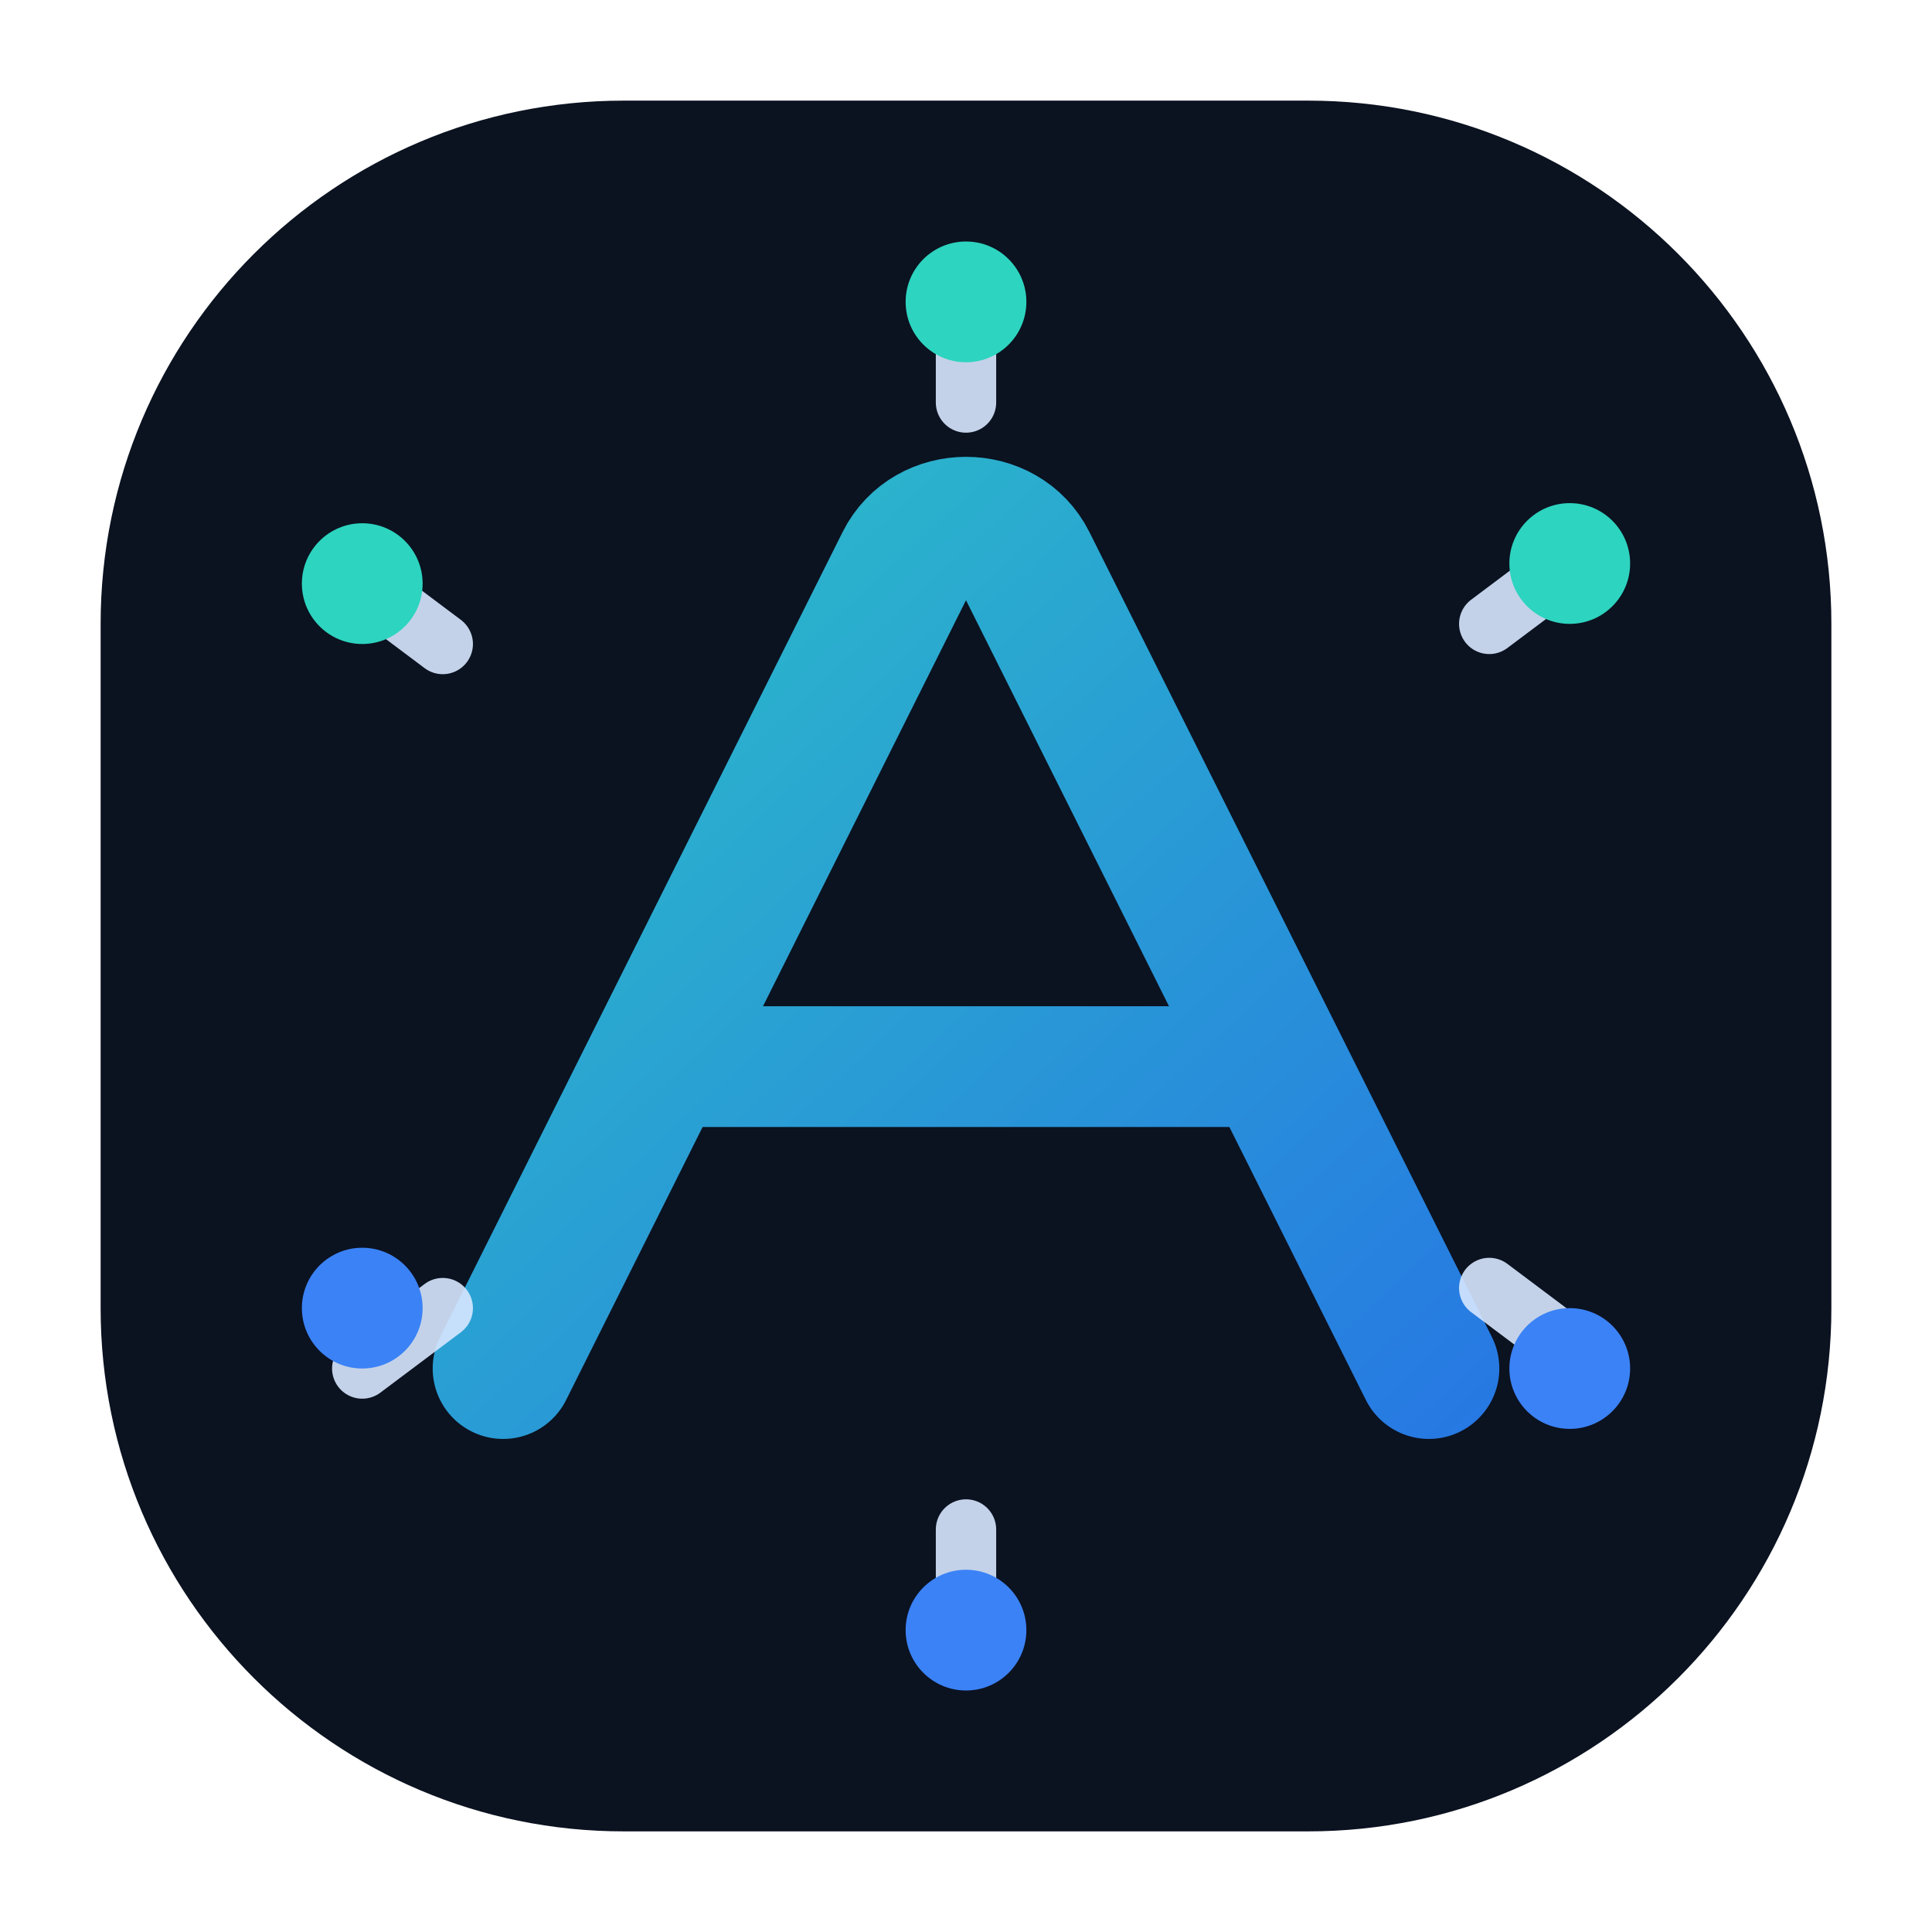
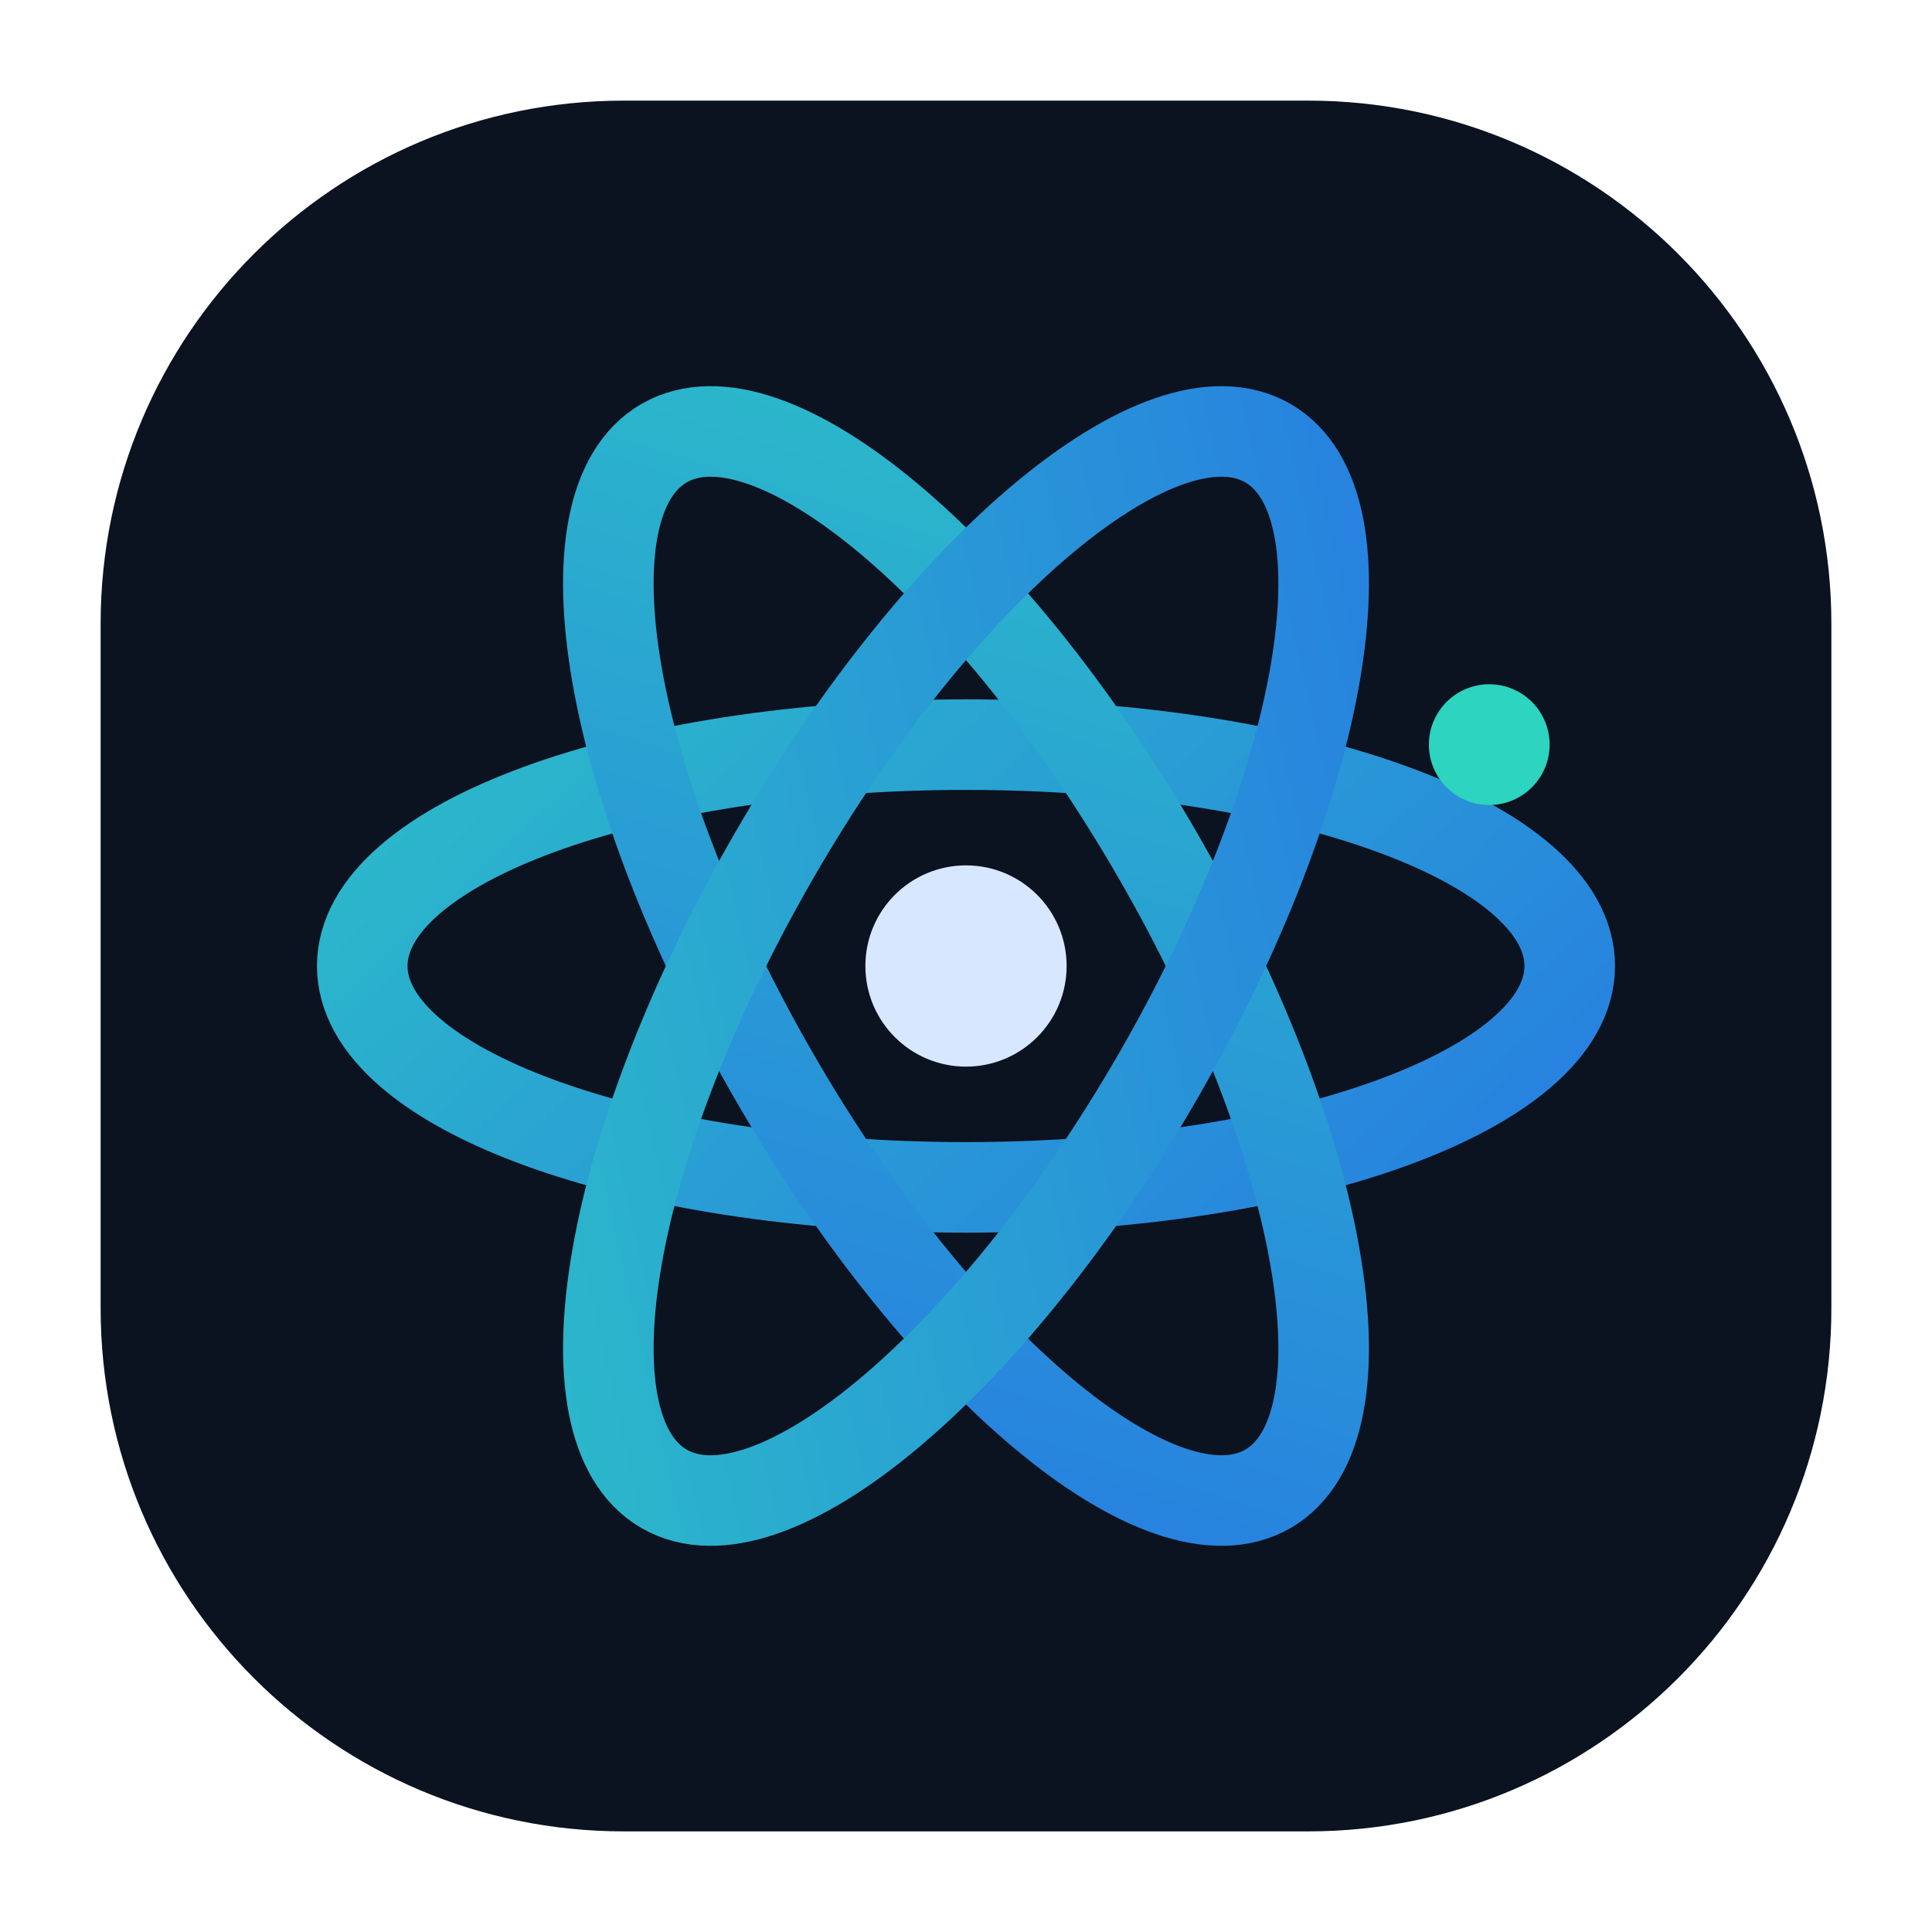
<svg xmlns="http://www.w3.org/2000/svg" viewBox="0 0 96 96" fill="none">
  <defs>
    <linearGradient id="a" x1="12" y1="10" x2="84" y2="88" gradientUnits="userSpaceOnUse">
      <stop stop-color="#2DD4BF" />
      <stop offset="1" stop-color="#2563EB" />
    </linearGradient>
  </defs>
  <rect x="5" y="5" width="86" height="86" rx="26" fill="#0B1220" />
-   <path d="M25 68 45 28c1.2-2.4 4.8-2.4 6 0l20 40" stroke="url(#a)" stroke-width="7" stroke-linecap="round" stroke-linejoin="round" />
-   <path d="M33 53h30" stroke="url(#a)" stroke-width="6" stroke-linecap="round" />
-   <path d="M48 20v-5m0 66v-5M22 32l-4-3m60 38-4-3M74 31l4-3M18 68l4-3" stroke="#D7E7FF" stroke-width="3" stroke-linecap="round" opacity=".9" />
-   <circle cx="48" cy="15" r="3" fill="#2DD4BF" />
-   <circle cx="48" cy="81" r="3" fill="#3B82F6" />
-   <circle cx="18" cy="29" r="3" fill="#2DD4BF" />
-   <circle cx="78" cy="68" r="3" fill="#3B82F6" />
-   <circle cx="78" cy="28" r="3" fill="#2DD4BF" />
-   <circle cx="18" cy="65" r="3" fill="#3B82F6" />
+   <g stroke="url(#a)" stroke-width="4.5">
+     <ellipse cx="48" cy="48" rx="30" ry="11" />
+     <ellipse cx="48" cy="48" rx="30" ry="11" transform="rotate(60 48 48)" />
+     <ellipse cx="48" cy="48" rx="30" ry="11" transform="rotate(-60 48 48)" />
+   </g>
+   <circle cx="48" cy="48" r="5" fill="#D7E7FF" />
+   <circle cx="74" cy="37" r="3" fill="#2DD4BF" />
</svg>
